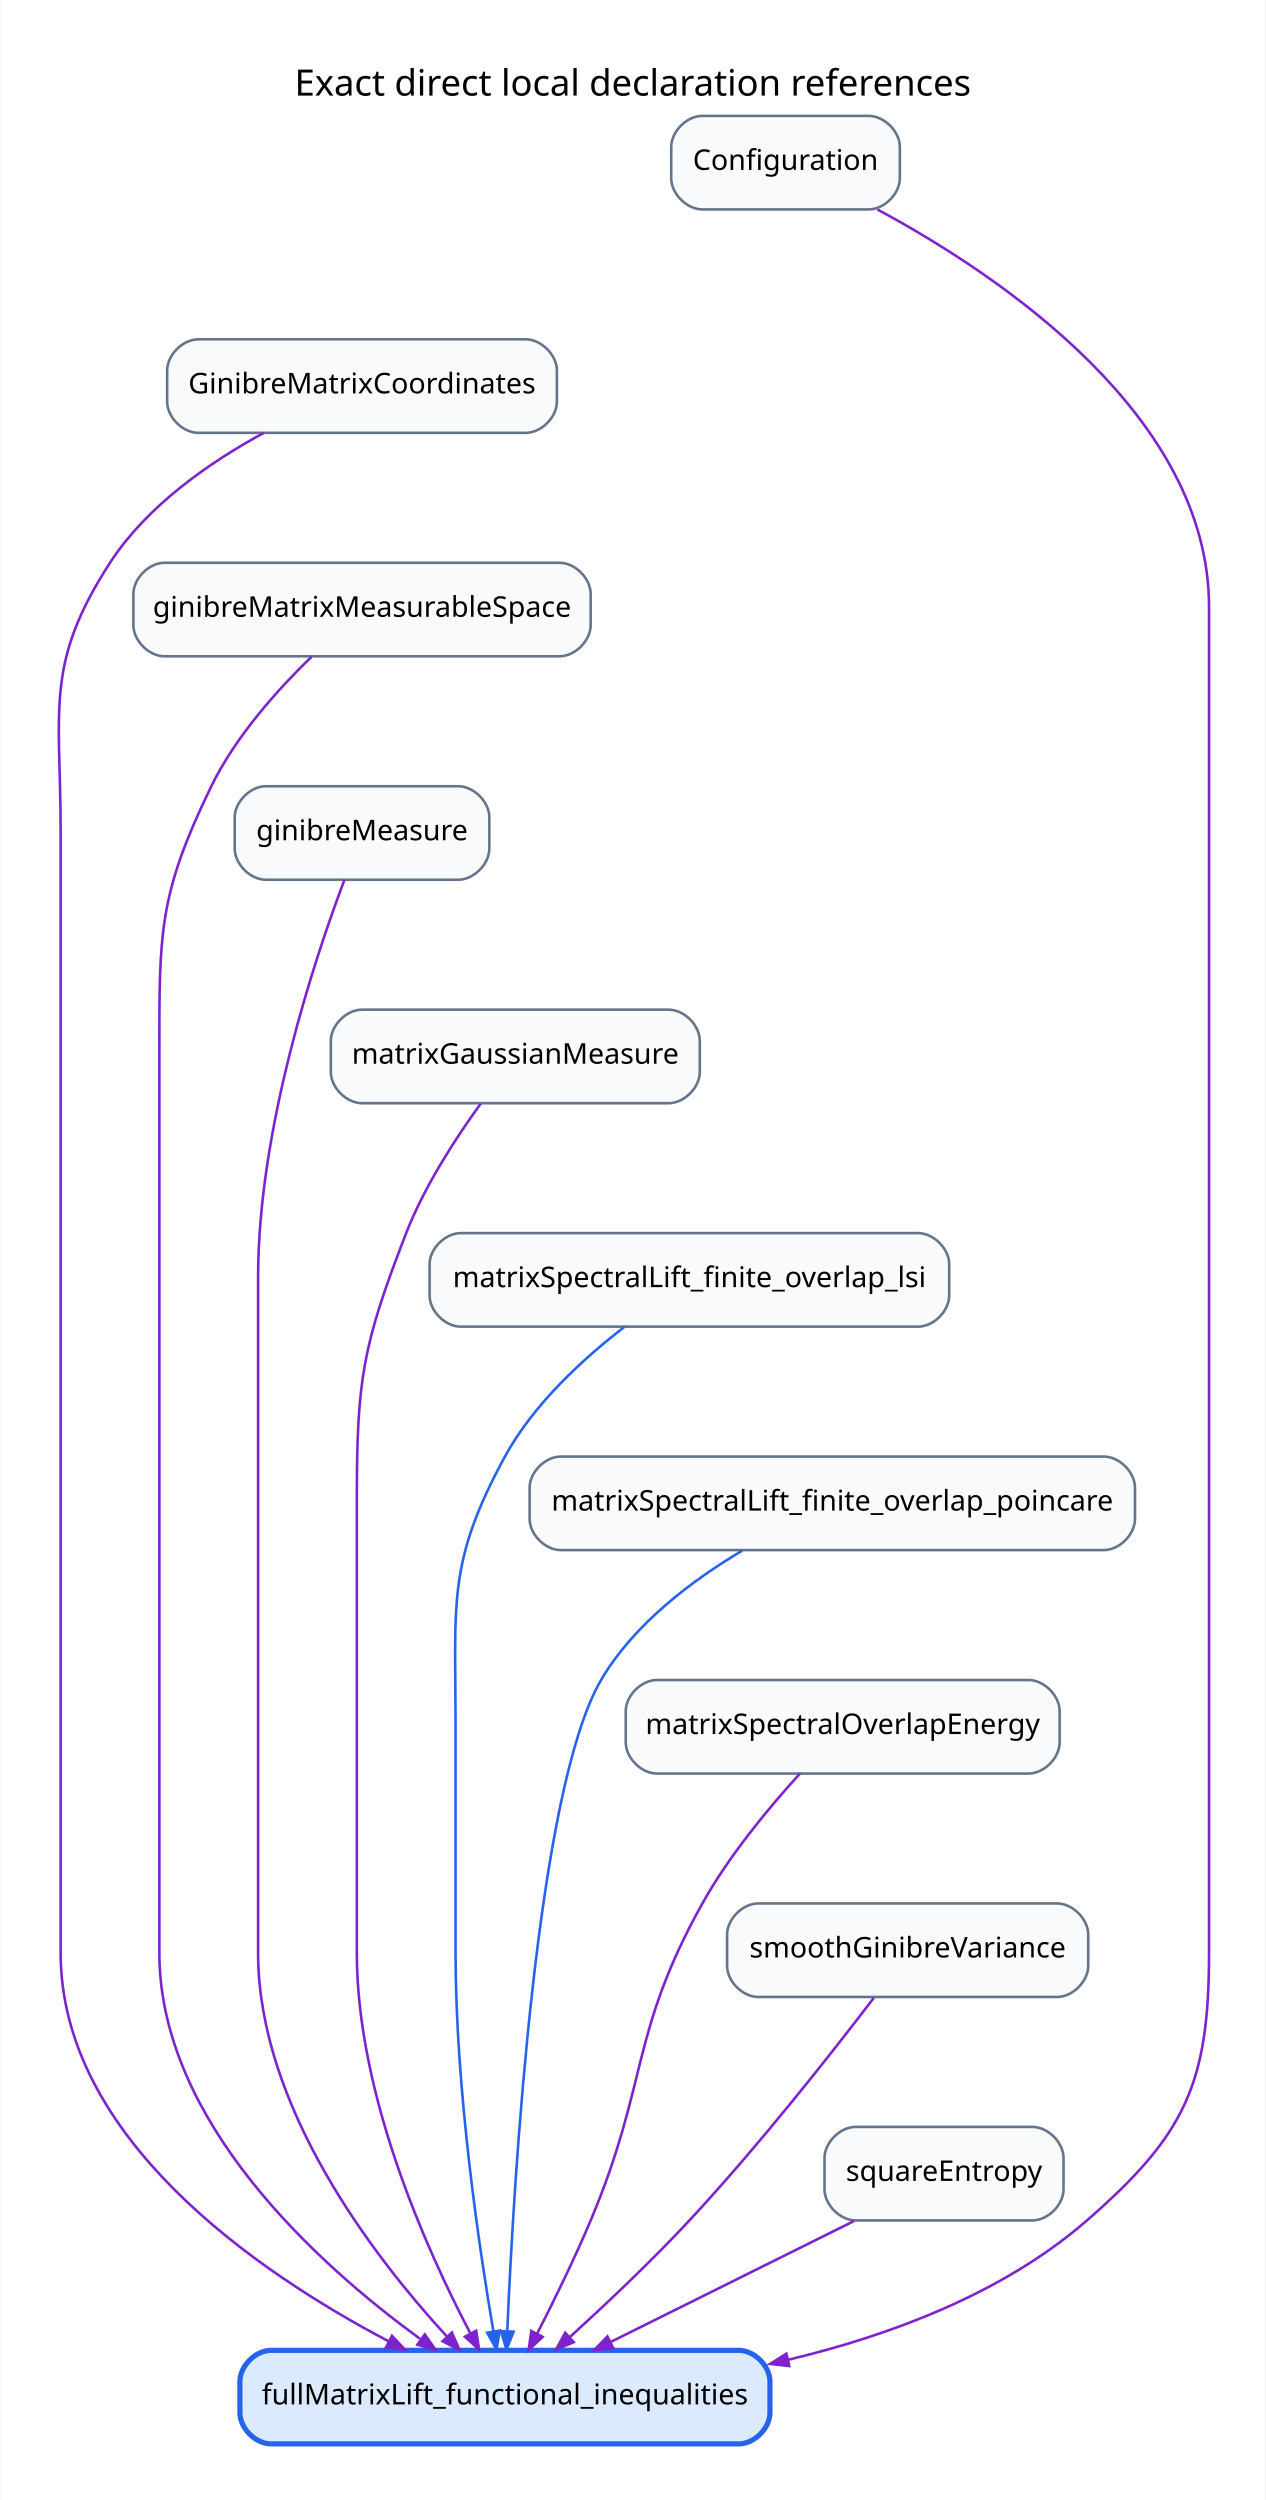
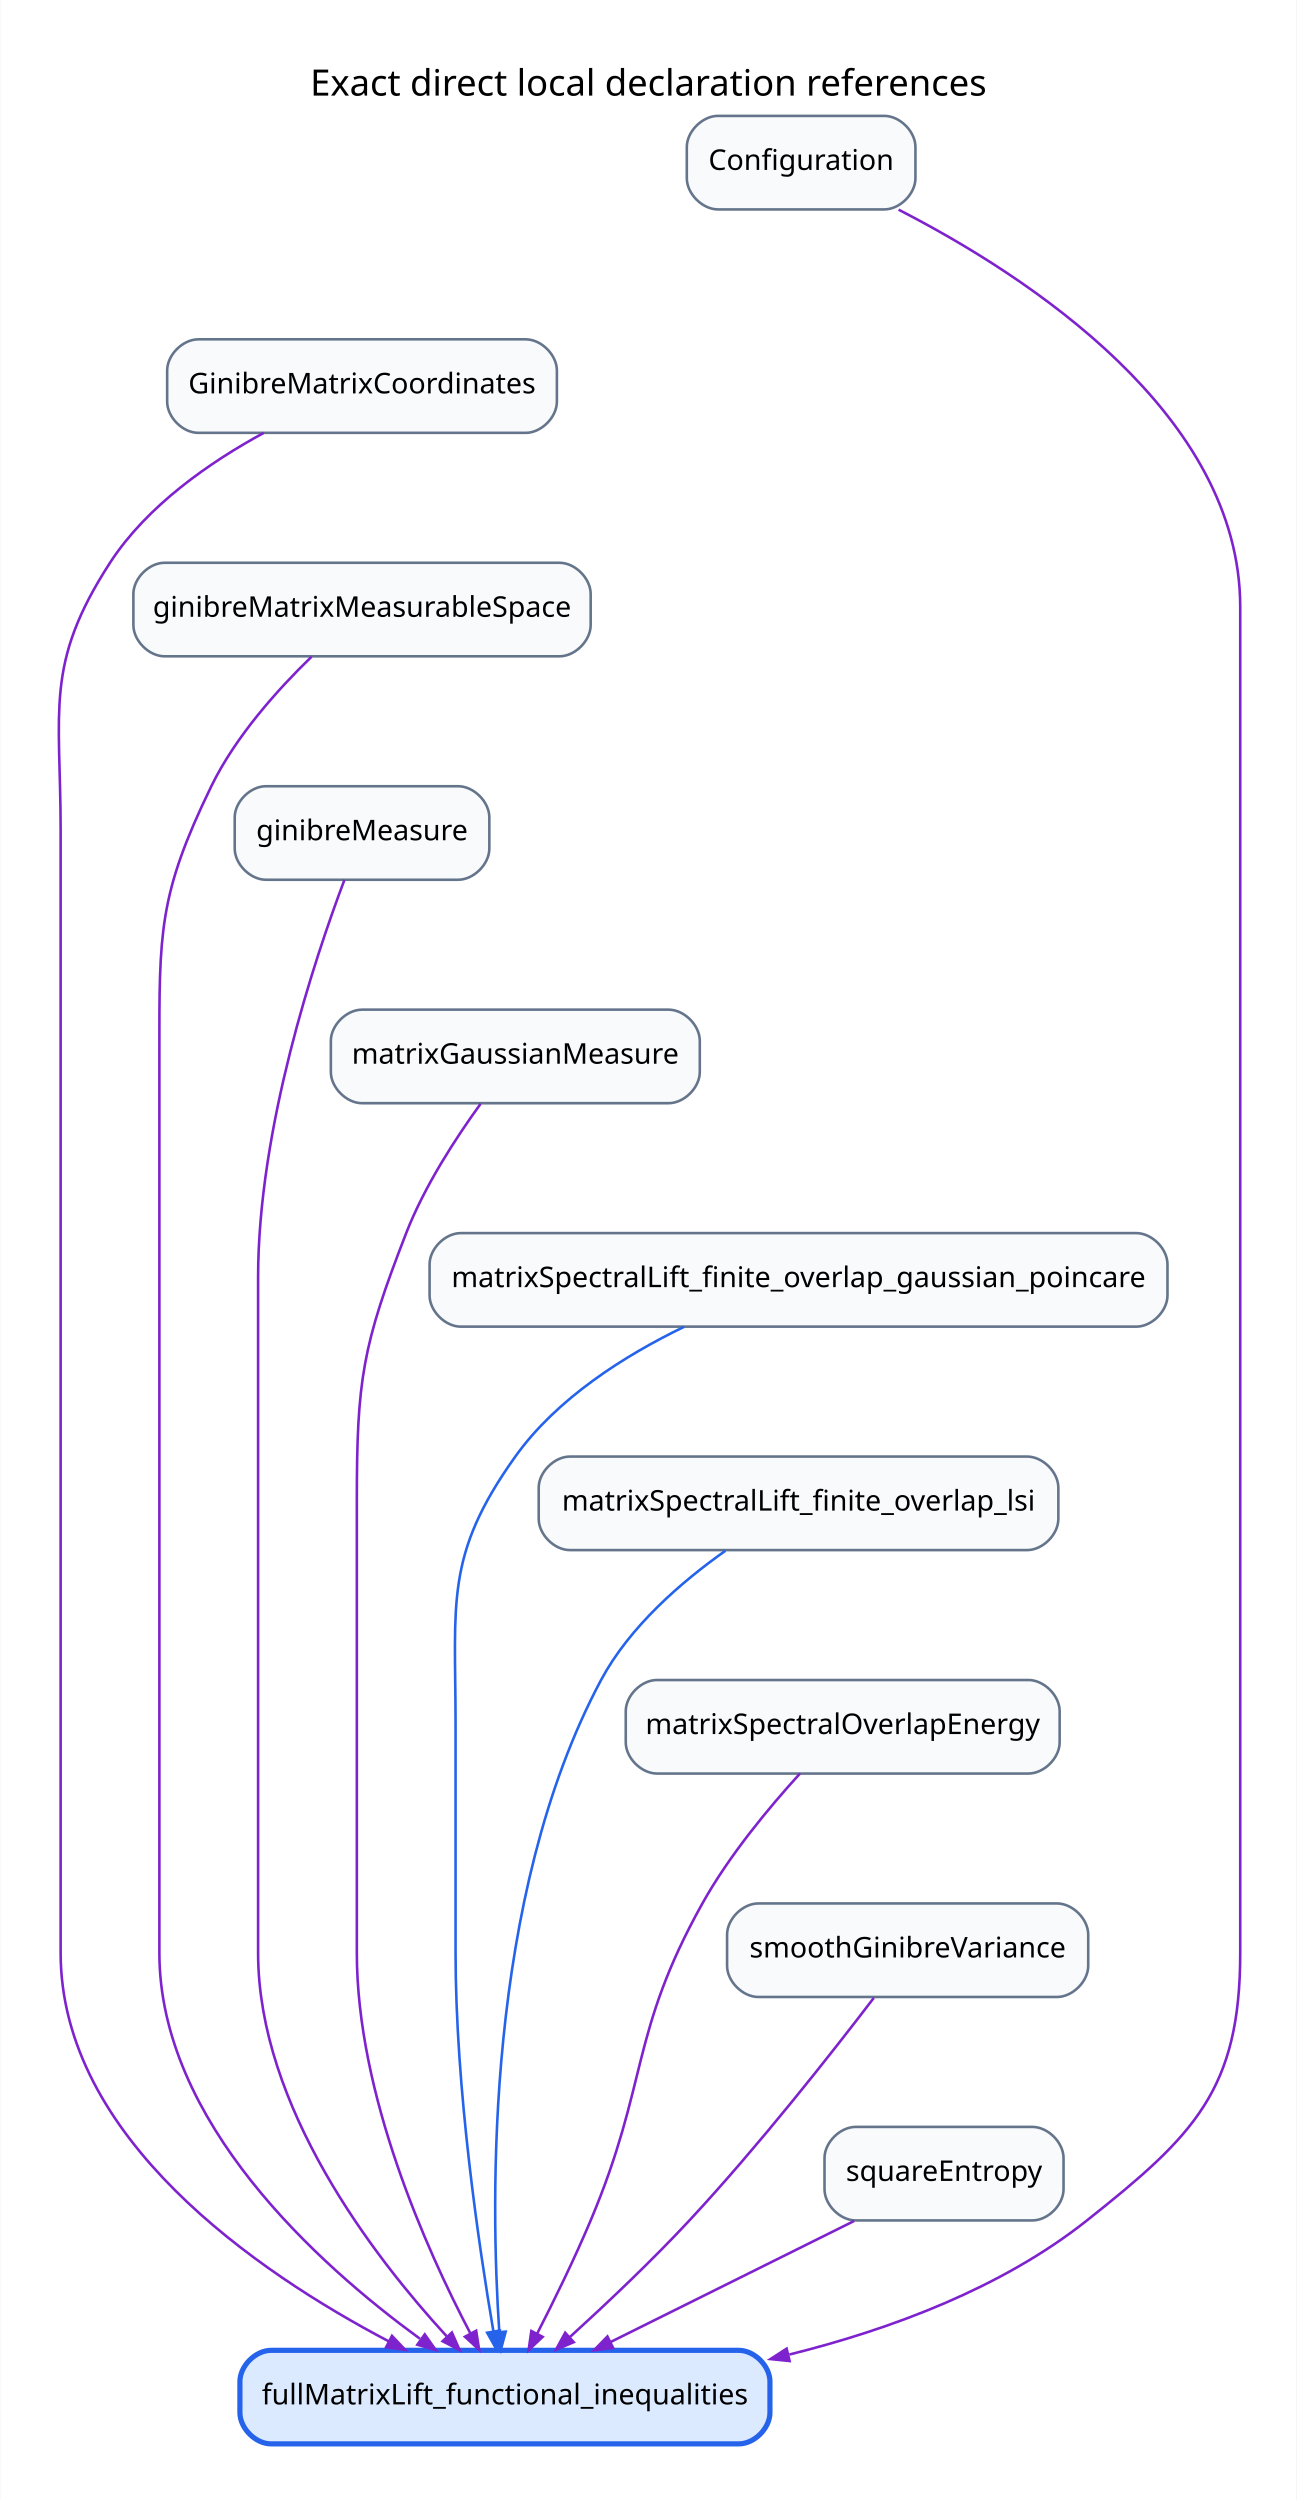
- <svg xmlns="http://www.w3.org/2000/svg" xmlns:xlink="http://www.w3.org/1999/xlink" width="487pt" height="962pt" viewBox="0.00 0.00 486.77 962.20">
+ <svg xmlns="http://www.w3.org/2000/svg" xmlns:xlink="http://www.w3.org/1999/xlink" width="499pt" height="962pt" viewBox="0.00 0.00 498.77 962.20">
  <g id="graph0" class="graph" transform="scale(1 1) rotate(0) translate(21.6 940.6)">
-     <polygon fill="white" stroke="transparent" points="-21.6,21.6 -21.6,-940.6 465.17,-940.6 465.17,21.6 -21.6,21.6" />
-     <text text-anchor="middle" x="221.79" y="-903.8" font-family="sans-serif" font-size="14.00">Exact direct local declaration references</text>
+     <polygon fill="white" stroke="transparent" points="-21.6,21.6 -21.6,-940.6 477.17,-940.6 477.17,21.6 -21.6,21.6" />
+     <text text-anchor="middle" x="227.79" y="-903.8" font-family="sans-serif" font-size="14.00">Exact direct local declaration references</text>
    <g id="node1" class="node">
-       <path fill="#f8fafc" stroke="#64748b" d="M312.57,-896C312.57,-896 248.57,-896 248.57,-896 242.57,-896 236.57,-890 236.57,-884 236.57,-884 236.57,-872 236.57,-872 236.57,-866 242.57,-860 248.57,-860 248.57,-860 312.57,-860 312.57,-860 318.57,-860 324.57,-866 324.57,-872 324.57,-872 324.57,-884 324.57,-884 324.57,-890 318.57,-896 312.57,-896" />
-       <text text-anchor="middle" x="280.57" y="-875.2" font-family="sans-serif" font-size="11.00">Configuration</text>
+       <path fill="#f8fafc" stroke="#64748b" d="M318.57,-896C318.57,-896 254.57,-896 254.57,-896 248.57,-896 242.57,-890 242.57,-884 242.57,-884 242.57,-872 242.57,-872 242.57,-866 248.57,-860 254.57,-860 254.57,-860 318.57,-860 318.57,-860 324.57,-860 330.57,-866 330.57,-872 330.57,-872 330.57,-884 330.57,-884 330.57,-890 324.57,-896 318.57,-896" />
+       <text text-anchor="middle" x="286.57" y="-875.2" font-family="sans-serif" font-size="11.00">Configuration</text>
    </g>
    <g id="node2" class="node">
      <path fill="#f8fafc" stroke="#64748b" d="M180.57,-810C180.57,-810 54.57,-810 54.57,-810 48.57,-810 42.57,-804 42.57,-798 42.57,-798 42.57,-786 42.57,-786 42.57,-780 48.57,-774 54.57,-774 54.57,-774 180.57,-774 180.57,-774 186.57,-774 192.57,-780 192.57,-786 192.57,-786 192.57,-798 192.57,-798 192.57,-804 186.57,-810 180.57,-810" />
      <text text-anchor="middle" x="117.57" y="-789.2" font-family="sans-serif" font-size="11.00">GinibreMatrixCoordinates</text>
    </g>
    <g id="node3" class="node">
      <path fill="#dbeafe" stroke="#2563eb" stroke-width="2" d="M262.57,-36C262.57,-36 82.57,-36 82.57,-36 76.57,-36 70.57,-30 70.57,-24 70.57,-24 70.57,-12 70.57,-12 70.57,-6 76.57,0 82.57,0 82.57,0 262.57,0 262.57,0 268.57,0 274.57,-6 274.57,-12 274.57,-12 274.57,-24 274.57,-24 274.57,-30 268.57,-36 262.57,-36" />
      <text text-anchor="middle" x="172.57" y="-15.2" font-family="sans-serif" font-size="11.00">fullMatrixLift_functional_inequalities</text>
    </g>
    <g id="edge1" class="edge">
      <g id="a_edge1">
        <a xlink:title="both">
-           <path fill="none" stroke="#7e22ce" d="M315.94,-859.98C363.88,-834.14 443.57,-780.19 443.57,-707 443.57,-707 443.57,-707 443.57,-189 443.57,-138.68 434.51,-119.05 396.57,-86 364.6,-58.15 321.43,-41.87 281.52,-32.36" />
-           <polygon fill="#7e22ce" stroke="#7e22ce" points="282,-29.95 274.62,-30.77 280.9,-34.73 282,-29.95" />
+           <path fill="none" stroke="#7e22ce" d="M324.08,-859.9C373.87,-834.33 455.57,-781.08 455.57,-707 455.57,-707 455.57,-707 455.57,-189 455.57,-136.24 437.9,-118.79 396.57,-86 363.87,-60.06 321.28,-44.14 282.04,-34.39" />
+           <polygon fill="#7e22ce" stroke="#7e22ce" points="282.14,-31.89 274.76,-32.64 280.99,-36.66 282.14,-31.89" />
        </a>
      </g>
    </g>
    <g id="edge2" class="edge">
      <g id="a_edge2">
        <a xlink:title="both">
          <path fill="none" stroke="#7e22ce" d="M79.75,-774C59.06,-762.74 34.81,-745.99 20.57,-724 -4.72,-684.92 1.57,-667.55 1.57,-621 1.57,-621 1.57,-621 1.57,-189 1.57,-117.74 77.18,-66.09 127.84,-39.47" />
          <polygon fill="#7e22ce" stroke="#7e22ce" points="129.1,-41.58 134.2,-36.19 126.85,-37.22 129.1,-41.58" />
        </a>
      </g>
    </g>
    <g id="node4" class="node">
      <path fill="#f8fafc" stroke="#64748b" d="M193.57,-724C193.57,-724 41.57,-724 41.57,-724 35.57,-724 29.57,-718 29.57,-712 29.57,-712 29.57,-700 29.57,-700 29.57,-694 35.57,-688 41.57,-688 41.57,-688 193.57,-688 193.57,-688 199.57,-688 205.57,-694 205.57,-700 205.57,-700 205.57,-712 205.57,-712 205.57,-718 199.57,-724 193.57,-724" />
      <text text-anchor="middle" x="117.57" y="-703.2" font-family="sans-serif" font-size="11.00">ginibreMatrixMeasurableSpace</text>
    </g>
    <g id="edge3" class="edge">
      <g id="a_edge3">
        <a xlink:title="both">
          <path fill="none" stroke="#7e22ce" d="M98.16,-687.86C85.22,-675.33 68.93,-657.23 59.57,-638 39.18,-596.06 39.57,-581.63 39.57,-535 39.57,-535 39.57,-535 39.57,-189 39.57,-124.08 100.47,-69.18 139.85,-40.46" />
          <polygon fill="#7e22ce" stroke="#7e22ce" points="141.71,-42.15 145.98,-36.08 138.86,-38.16 141.71,-42.15" />
        </a>
      </g>
    </g>
    <g id="node5" class="node">
      <path fill="#f8fafc" stroke="#64748b" d="M154.57,-638C154.57,-638 80.57,-638 80.57,-638 74.57,-638 68.57,-632 68.57,-626 68.57,-626 68.57,-614 68.57,-614 68.57,-608 74.57,-602 80.57,-602 80.57,-602 154.57,-602 154.57,-602 160.57,-602 166.57,-608 166.57,-614 166.57,-614 166.57,-626 166.57,-626 166.57,-632 160.57,-638 154.57,-638" />
      <text text-anchor="middle" x="117.57" y="-617.2" font-family="sans-serif" font-size="11.00">ginibreMeasure</text>
    </g>
    <g id="edge4" class="edge">
      <g id="a_edge4">
        <a xlink:title="both">
          <path fill="none" stroke="#7e22ce" d="M110.79,-601.94C99.38,-571.66 77.57,-506.3 77.57,-449 77.57,-449 77.57,-449 77.57,-189 77.57,-129.8 122.02,-72.05 150.11,-41.46" />
          <polygon fill="#7e22ce" stroke="#7e22ce" points="152.16,-42.86 155.15,-36.08 148.58,-39.51 152.16,-42.86" />
        </a>
      </g>
    </g>
    <g id="node6" class="node">
      <path fill="#f8fafc" stroke="#64748b" d="M235.57,-552C235.57,-552 117.57,-552 117.57,-552 111.57,-552 105.57,-546 105.57,-540 105.57,-540 105.57,-528 105.57,-528 105.57,-522 111.57,-516 117.57,-516 117.57,-516 235.57,-516 235.57,-516 241.57,-516 247.57,-522 247.57,-528 247.57,-528 247.57,-540 247.57,-540 247.57,-546 241.57,-552 235.57,-552" />
      <text text-anchor="middle" x="176.57" y="-531.2" font-family="sans-serif" font-size="11.00">matrixGaussianMeasure</text>
    </g>
    <g id="edge5" class="edge">
      <g id="a_edge5">
        <a xlink:title="both">
          <path fill="none" stroke="#7e22ce" d="M163.21,-515.78C153.79,-502.79 141.64,-484.17 134.57,-466 117.69,-422.62 115.57,-409.55 115.57,-363 115.57,-363 115.57,-363 115.57,-189 115.57,-134.36 142.37,-74.74 159.21,-42.64" />
          <polygon fill="#7e22ce" stroke="#7e22ce" points="161.5,-43.55 162.64,-36.22 157.18,-41.24 161.5,-43.55" />
        </a>
      </g>
    </g>
    <g id="node7" class="node">
-       <path fill="#f8fafc" stroke="#64748b" d="M331.57,-466C331.57,-466 155.57,-466 155.57,-466 149.57,-466 143.57,-460 143.57,-454 143.57,-454 143.57,-442 143.57,-442 143.57,-436 149.57,-430 155.57,-430 155.57,-430 331.57,-430 331.57,-430 337.57,-430 343.57,-436 343.57,-442 343.57,-442 343.57,-454 343.57,-454 343.57,-460 337.57,-466 331.57,-466" />
-       <text text-anchor="middle" x="243.57" y="-445.2" font-family="sans-serif" font-size="11.00">matrixSpectralLift_finite_overlap_lsi</text>
+       <path fill="#f8fafc" stroke="#64748b" d="M415.57,-466C415.57,-466 155.57,-466 155.57,-466 149.57,-466 143.57,-460 143.57,-454 143.57,-454 143.57,-442 143.57,-442 143.57,-436 149.57,-430 155.57,-430 155.57,-430 415.57,-430 415.57,-430 421.57,-430 427.57,-436 427.57,-442 427.57,-442 427.57,-454 427.57,-454 427.57,-460 421.57,-466 415.57,-466" />
+       <text text-anchor="middle" x="285.57" y="-445.2" font-family="sans-serif" font-size="11.00">matrixSpectralLift_finite_overlap_gaussian_poincare</text>
    </g>
    <g id="edge6" class="edge">
      <g id="a_edge6">
        <a xlink:title="value">
-           <path fill="none" stroke="#2563eb" d="M218.66,-429.98C202.94,-417.89 183.59,-400.25 172.57,-380 150.32,-339.11 153.57,-323.55 153.57,-277 153.57,-277 153.57,-277 153.57,-189 153.57,-136.82 162.52,-76.18 168.14,-43.28" />
+           <path fill="none" stroke="#2563eb" d="M241.55,-429.95C218.85,-418.97 192.63,-402.51 176.57,-380 149.33,-341.82 153.57,-323.91 153.57,-277 153.57,-277 153.57,-277 153.57,-189 153.57,-136.82 162.52,-76.18 168.14,-43.28" />
          <polygon fill="#2563eb" stroke="#2563eb" points="170.57,-43.62 169.35,-36.3 165.74,-42.78 170.57,-43.62" />
        </a>
      </g>
    </g>
    <g id="node8" class="node">
-       <path fill="#f8fafc" stroke="#64748b" d="M403.07,-380C403.07,-380 194.07,-380 194.07,-380 188.07,-380 182.07,-374 182.07,-368 182.07,-368 182.07,-356 182.07,-356 182.07,-350 188.07,-344 194.07,-344 194.07,-344 403.07,-344 403.07,-344 409.07,-344 415.07,-350 415.07,-356 415.07,-356 415.07,-368 415.07,-368 415.07,-374 409.07,-380 403.07,-380" />
-       <text text-anchor="middle" x="298.57" y="-359.2" font-family="sans-serif" font-size="11.00">matrixSpectralLift_finite_overlap_poincare</text>
+       <path fill="#f8fafc" stroke="#64748b" d="M373.57,-380C373.57,-380 197.57,-380 197.57,-380 191.57,-380 185.57,-374 185.57,-368 185.57,-368 185.57,-356 185.57,-356 185.57,-350 191.57,-344 197.57,-344 197.57,-344 373.57,-344 373.57,-344 379.57,-344 385.57,-350 385.57,-356 385.57,-356 385.57,-368 385.57,-368 385.57,-374 379.57,-380 373.57,-380" />
+       <text text-anchor="middle" x="285.57" y="-359.2" font-family="sans-serif" font-size="11.00">matrixSpectralLift_finite_overlap_lsi</text>
    </g>
    <g id="edge7" class="edge">
      <g id="a_edge7">
        <a xlink:title="value">
-           <path fill="none" stroke="#2563eb" d="M263.9,-343.79C244.68,-332.38 222.18,-315.53 209.57,-294 184.77,-251.64 176.01,-102.46 173.47,-43.37" />
-           <polygon fill="#2563eb" stroke="#2563eb" points="175.91,-43.19 173.17,-36.3 171.02,-43.39 175.91,-43.19" />
+           <path fill="none" stroke="#2563eb" d="M257.44,-343.75C240.69,-331.91 220.6,-314.63 209.57,-294 164.96,-210.56 167.02,-93.27 170.4,-43.2" />
+           <polygon fill="#2563eb" stroke="#2563eb" points="172.86,-43.19 170.93,-36.03 167.97,-42.83 172.86,-43.19" />
        </a>
      </g>
    </g>
    <g id="node9" class="node">
      <path fill="#f8fafc" stroke="#64748b" d="M374.07,-294C374.07,-294 231.07,-294 231.07,-294 225.07,-294 219.07,-288 219.07,-282 219.07,-282 219.07,-270 219.07,-270 219.07,-264 225.07,-258 231.07,-258 231.07,-258 374.07,-258 374.07,-258 380.07,-258 386.07,-264 386.07,-270 386.07,-270 386.07,-282 386.07,-282 386.07,-288 380.07,-294 374.07,-294" />
      <text text-anchor="middle" x="302.57" y="-273.2" font-family="sans-serif" font-size="11.00">matrixSpectralOverlapEnergy</text>
    </g>
    <g id="edge8" class="edge">
      <g id="a_edge8">
        <a xlink:title="both">
          <path fill="none" stroke="#7e22ce" d="M286.13,-258C274.39,-245.12 258.9,-226.53 248.57,-208 220.58,-157.79 227.87,-138.99 205.57,-86 199.36,-71.24 191.47,-55.13 184.96,-42.41" />
          <polygon fill="#7e22ce" stroke="#7e22ce" points="187.08,-41.19 181.69,-36.09 182.73,-43.44 187.08,-41.19" />
        </a>
      </g>
    </g>
    <g id="node10" class="node">
      <path fill="#f8fafc" stroke="#64748b" d="M385.07,-208C385.07,-208 270.07,-208 270.07,-208 264.07,-208 258.07,-202 258.07,-196 258.07,-196 258.07,-184 258.07,-184 258.07,-178 264.07,-172 270.07,-172 270.07,-172 385.07,-172 385.07,-172 391.07,-172 397.07,-178 397.07,-184 397.07,-184 397.07,-196 397.07,-196 397.07,-202 391.07,-208 385.07,-208" />
      <text text-anchor="middle" x="327.57" y="-187.2" font-family="sans-serif" font-size="11.00">smoothGinibreVariance</text>
    </g>
    <g id="edge9" class="edge">
      <g id="a_edge9">
        <a xlink:title="both">
          <path fill="none" stroke="#7e22ce" d="M314.55,-171.66C298.57,-150.72 270.29,-114.72 243.57,-86 229,-70.33 211.53,-53.83 197.57,-41.12" />
          <polygon fill="#7e22ce" stroke="#7e22ce" points="199.05,-39.15 192.21,-36.27 195.76,-42.78 199.05,-39.15" />
        </a>
      </g>
    </g>
    <g id="node11" class="node">
      <path fill="#f8fafc" stroke="#64748b" d="M375.57,-122C375.57,-122 307.57,-122 307.57,-122 301.57,-122 295.57,-116 295.57,-110 295.57,-110 295.57,-98 295.57,-98 295.57,-92 301.57,-86 307.57,-86 307.57,-86 375.57,-86 375.57,-86 381.57,-86 387.57,-92 387.57,-98 387.57,-98 387.57,-110 387.57,-110 387.57,-116 381.57,-122 375.57,-122" />
      <text text-anchor="middle" x="341.57" y="-101.2" font-family="sans-serif" font-size="11.00">squareEntropy</text>
    </g>
    <g id="edge10" class="edge">
      <g id="a_edge10">
        <a xlink:title="both">
          <path fill="none" stroke="#7e22ce" d="M306.97,-85.8C279.76,-72.28 241.81,-53.41 213.17,-39.18" />
          <polygon fill="#7e22ce" stroke="#7e22ce" points="214.2,-36.96 206.84,-36.03 212.02,-41.34 214.2,-36.96" />
        </a>
      </g>
    </g>
  </g>
</svg>
